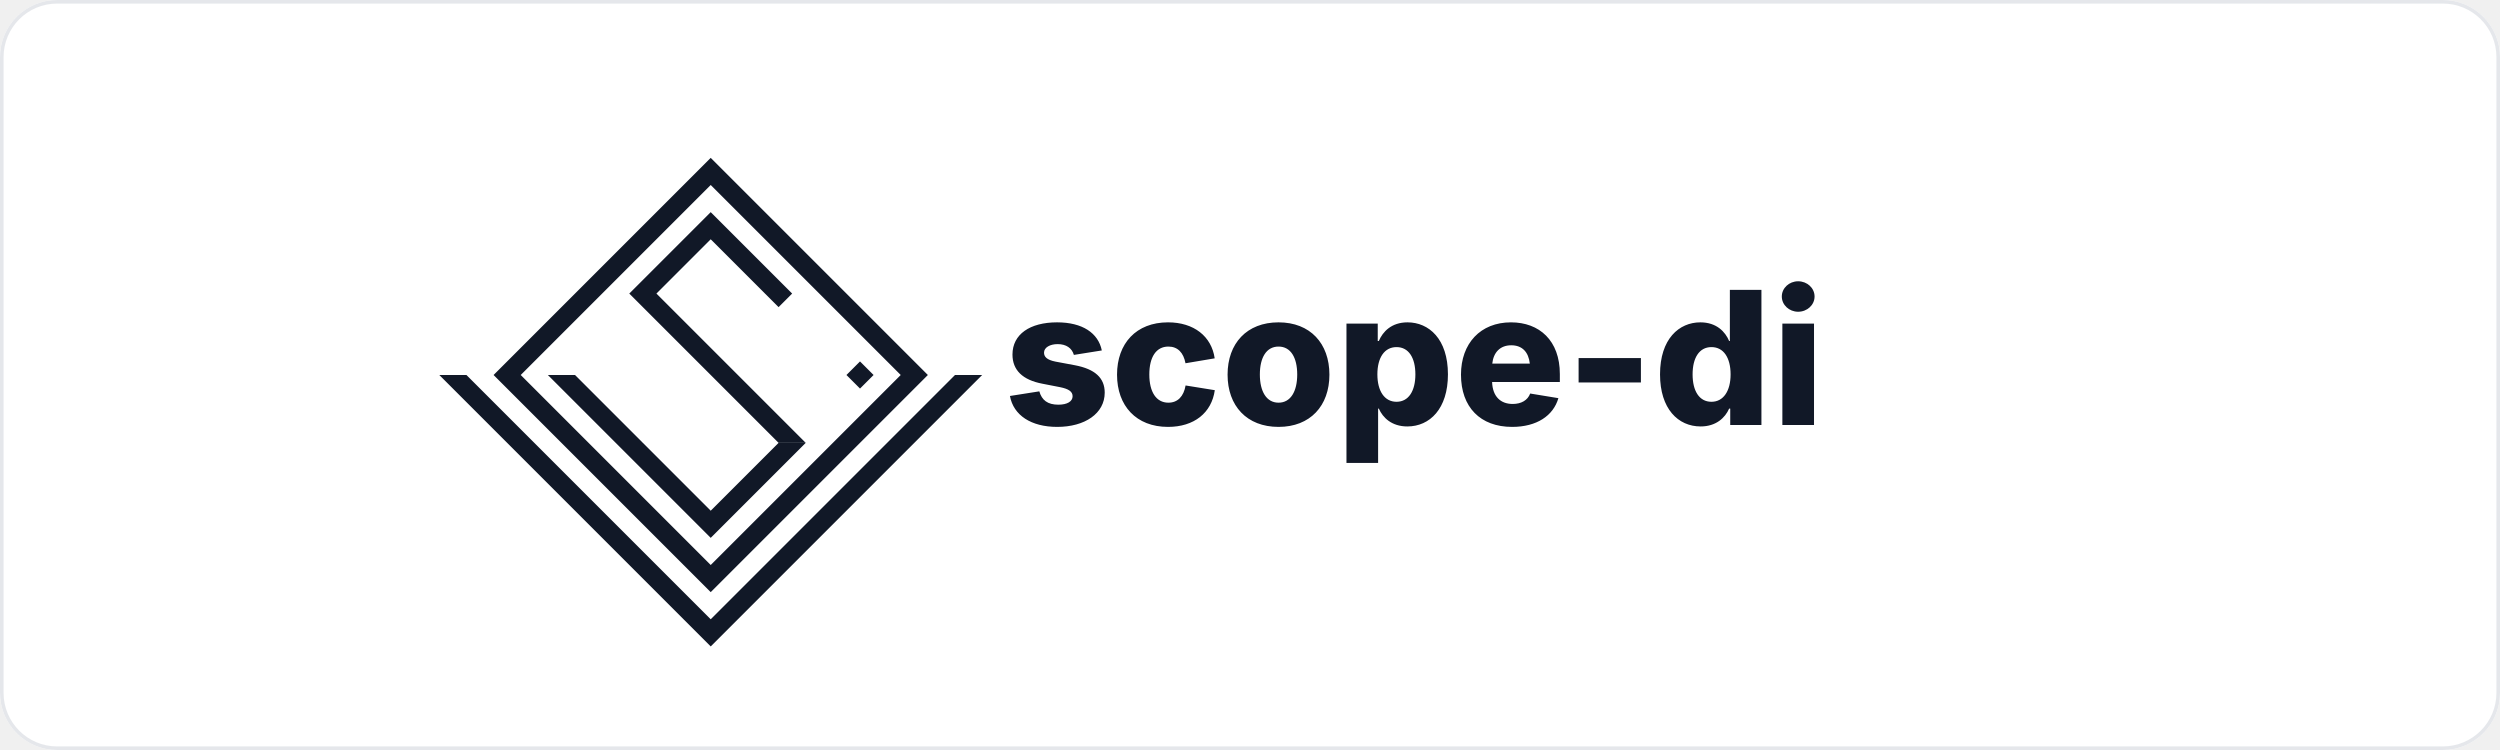
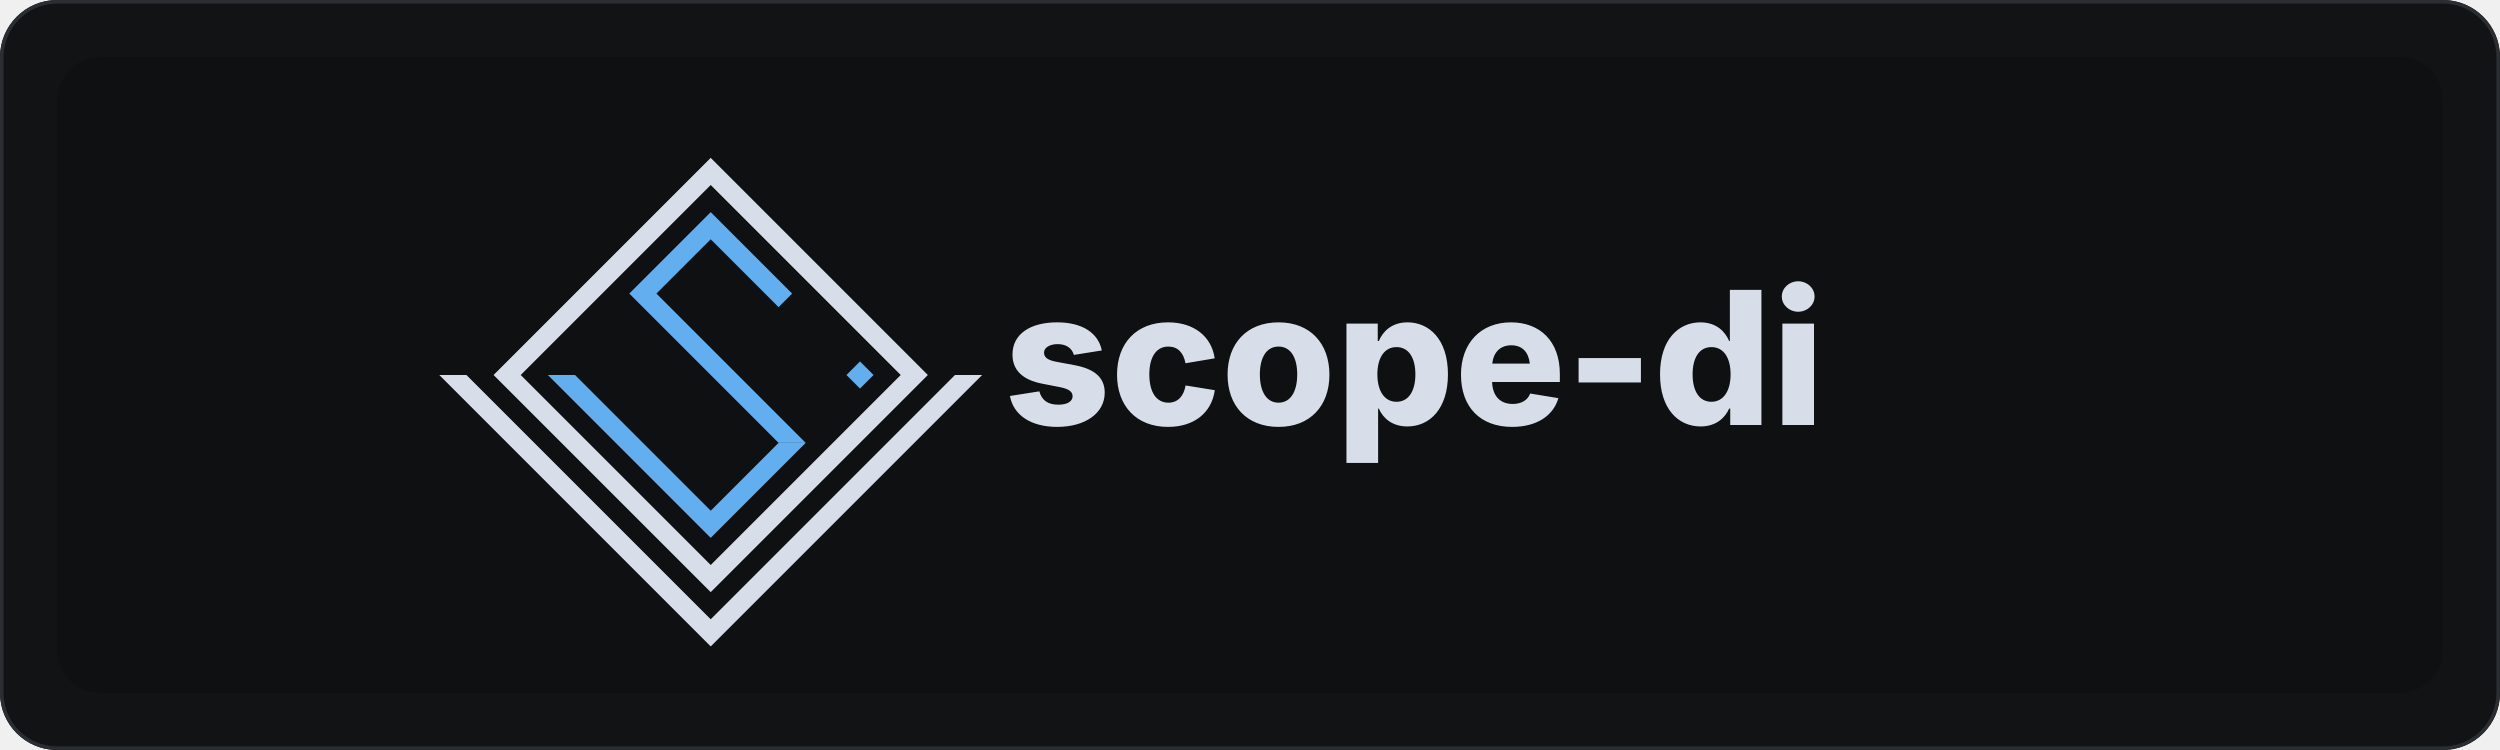
<svg xmlns="http://www.w3.org/2000/svg" width="1400" height="420" viewBox="0 0 1400 420" role="img" aria-labelledby="title description">
-   <rect width="1400" height="420" rx="32" fill="#ffffff" />
-   <rect x="1" y="1" width="1398" height="418" rx="31" fill="none" stroke="#e5e7eb" stroke-width="2" />
+   <rect width="1400" height="420" rx="32" fill="#111315" />
+   <rect x="1" y="1" width="1398" height="418" rx="31" fill="none" stroke="#2a2d31" stroke-width="2" />
+   <rect x="32" y="32" width="1336" height="356" rx="24" fill="#0d0f10" opacity="0.72" />
  <g transform="translate(246 58) scale(0.304)">
-     <rect width="1000" height="1000" fill="white" />
-     <polygon points="800,500 775,475 750,500 775,525" fill="#111827" />
-     <polygon points="625,625 350,350 500,200 650,350 625,375 500,250 400,350 675,625" fill="#111827" />
-     <polygon points="250,500 200,500 500,800 675,625 625,625 500,750" fill="#111827" />
-     <polygon points="150,500 100,500 500,100 900,500 850,500 500,150" fill="#111827" />
-     <polygon points="150,500 100,500 500,900 900,500 850,500 500,850" fill="#111827" />
-     <polygon points="0,500 50,500 500,950 950,500 1000,500 500,1000" fill="#111827" />
+     <rect width="1000" height="1000" fill="none" />
+     <polygon points="800,500 775,475 750,500 775,525" fill="#61afef" />
+     <polygon points="625,625 350,350 500,200 650,350 625,375 500,250 400,350 675,625" fill="#61afef" />
+     <polygon points="250,500 200,500 500,800 675,625 625,625 500,750" fill="#61afef" />
+     <polygon points="150,500 100,500 500,100 900,500 850,500 500,150" fill="#d8dee9" />
+     <polygon points="150,500 100,500 500,900 900,500 850,500 500,850" fill="#d8dee9" />
+     <polygon points="0,500 50,500 500,950 950,500 1000,500 500,1000" fill="#d8dee9" />
  </g>
-   <text x="792" y="238" text-anchor="middle" fill="#111827" font-family="Inter, ui-sans-serif, system-ui, -apple-system, BlinkMacSystemFont, Segoe UI, sans-serif" font-size="104" font-weight="760" letter-spacing="0">scope-di</text>
+   <text x="792" y="238" text-anchor="middle" fill="#d8dee9" font-family="Inter, ui-sans-serif, system-ui, -apple-system, BlinkMacSystemFont, Segoe UI, sans-serif" font-size="104" font-weight="760" letter-spacing="0">scope-di</text>
</svg>
